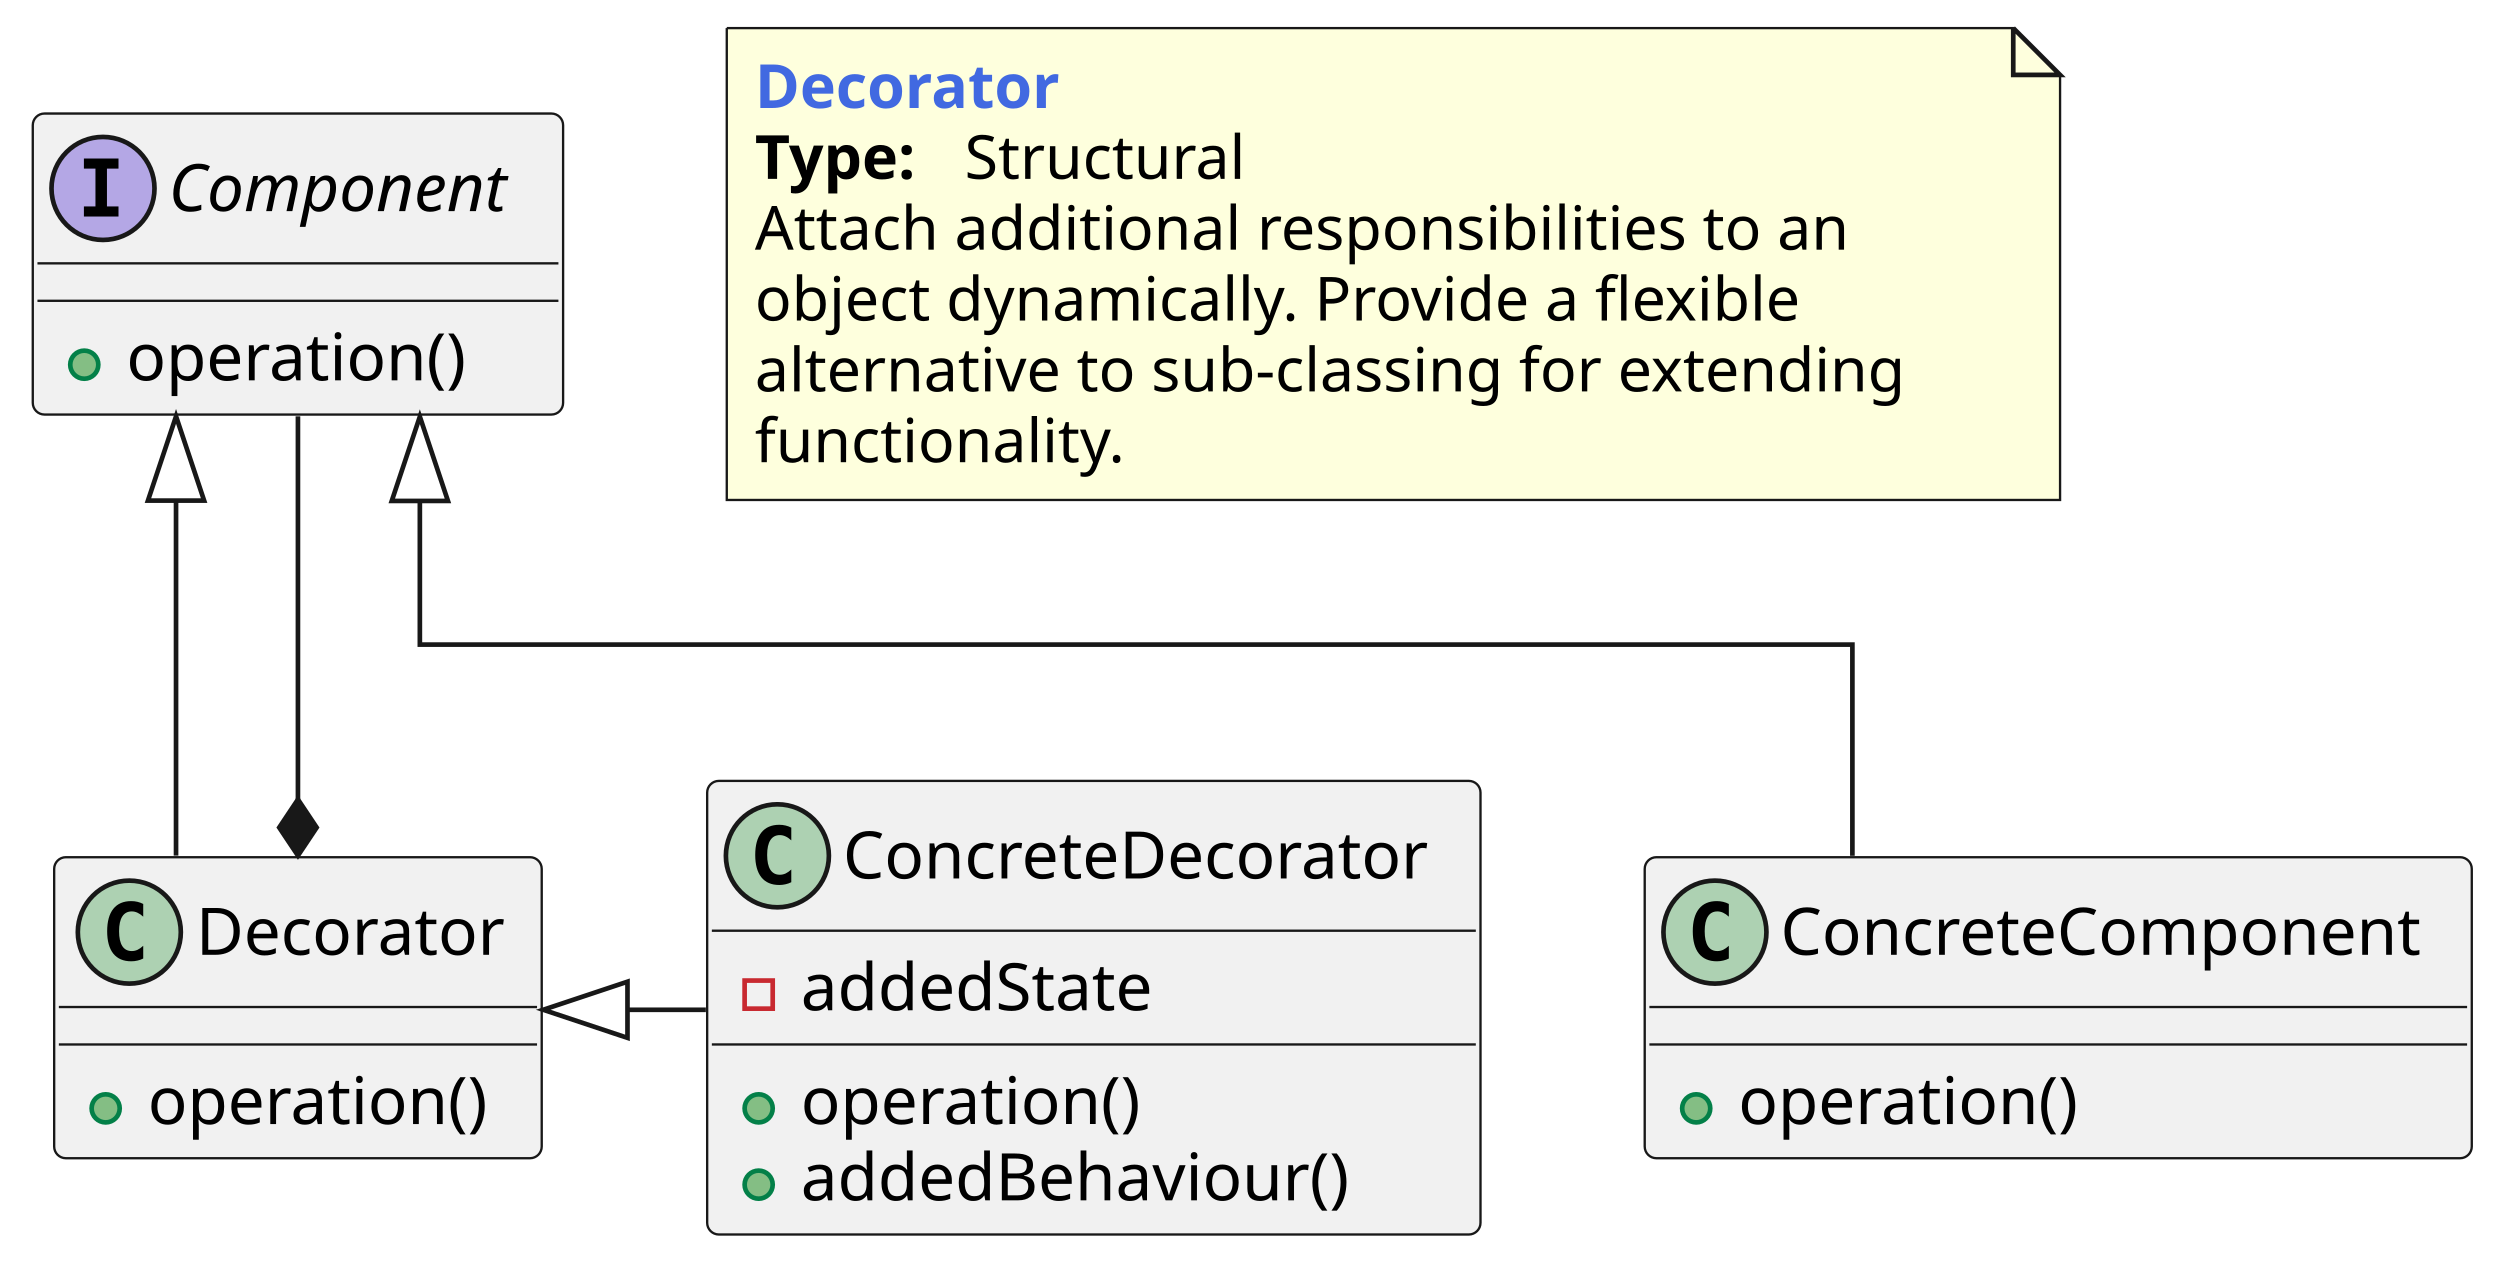
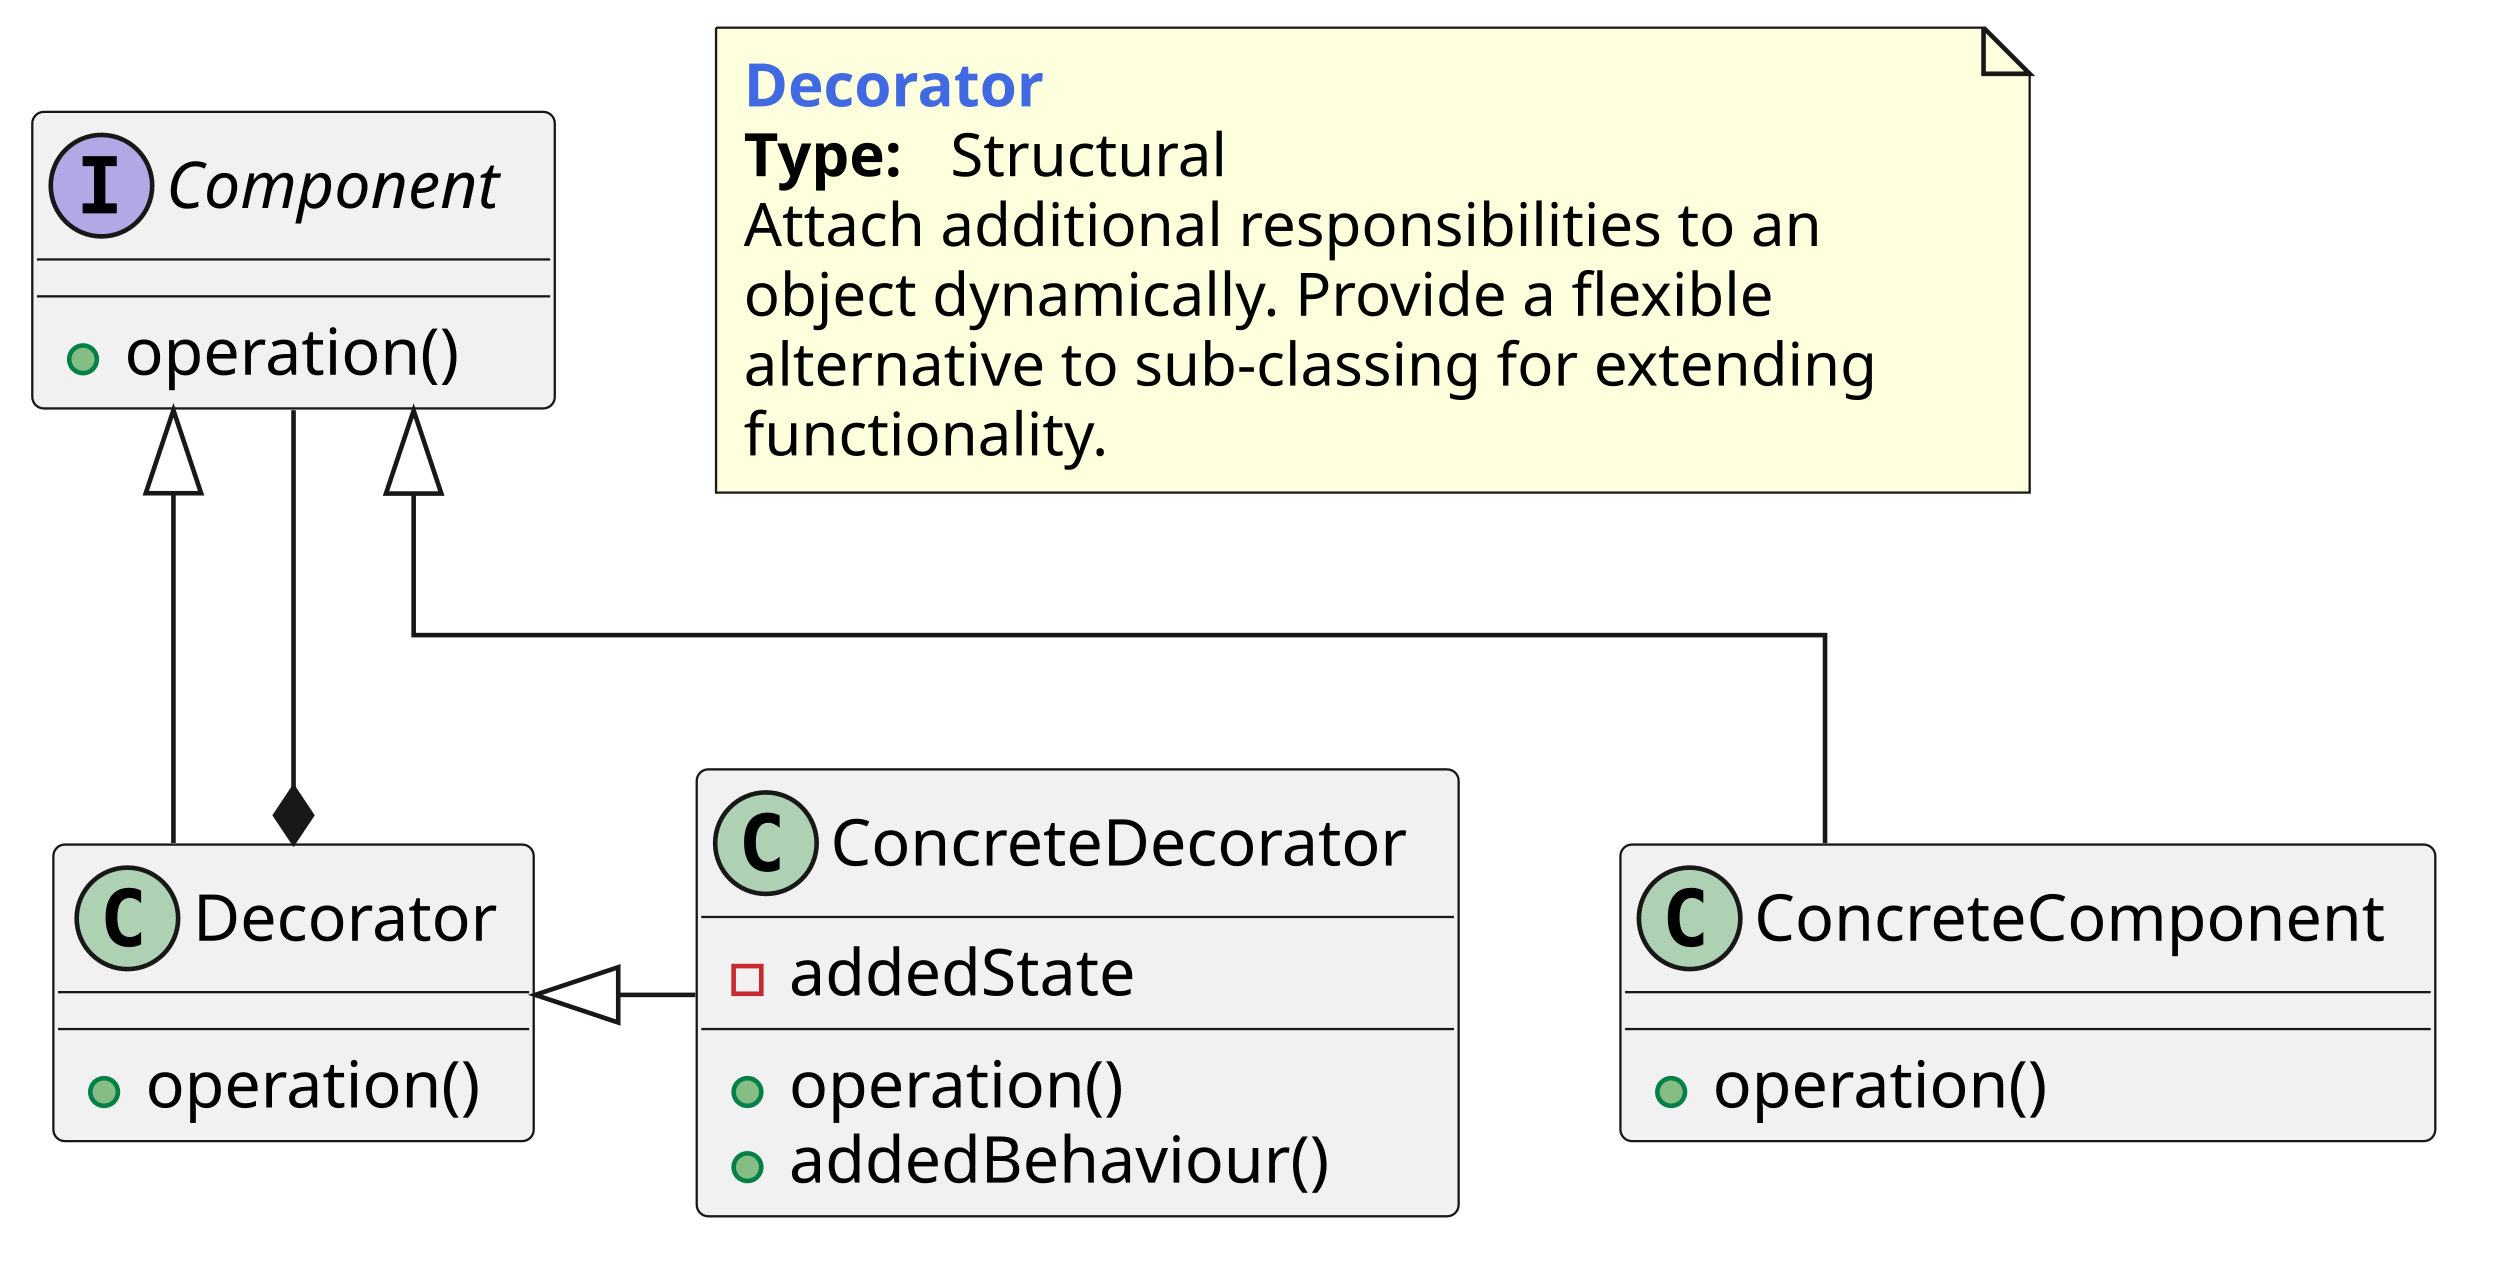
- <svg xmlns="http://www.w3.org/2000/svg" contentStyleType="text/css" data-diagram-type="CLASS" height="270px" preserveAspectRatio="none" style="width:534px;height:270px;" version="1.1" viewBox="0 0 534 270" width="534px" zoomAndPan="magnify">
+ <svg xmlns="http://www.w3.org/2000/svg" contentStyleType="text/css" data-diagram-type="CLASS" height="278px" preserveAspectRatio="none" style="width:542px;height:278px;" version="1.1" viewBox="0 0 542 278" width="542px" zoomAndPan="magnify">
  <defs />
  <g>
    <g class="entity" data-qualified-name="Component" data-source-line="5" id="ent0002">
      <rect fill="#F1F1F1" height="64.297" rx="2.5" ry="2.5" style="stroke:#181818;stroke-width:0.5;" width="113.279" x="7" y="24.25" />
      <ellipse cx="22" cy="40.25" fill="#B4A7E5" rx="11" ry="11" style="stroke:#181818;stroke-width:1;" />
      <path d="M17.922,36.016 L17.922,33.859 L25.312,33.859 L25.312,36.016 L22.844,36.016 L22.844,44.094 L25.312,44.094 L25.312,46.25 L17.922,46.25 L17.922,44.094 L20.391,44.094 L20.391,36.016 L17.922,36.016 Z " fill="#000000" />
      <text fill="#000000" font-family="sans-serif" font-size="14" font-style="italic" lengthAdjust="spacing" textLength="81.279" x="36" y="45.097">Component</text>
      <line style="stroke:#181818;stroke-width:0.5;" x1="8" x2="119.279" y1="56.25" y2="56.25" />
      <line style="stroke:#181818;stroke-width:0.5;" x1="8" x2="119.279" y1="64.25" y2="64.25" />
      <g data-visibility-modifier="PUBLIC_METHOD">
        <ellipse cx="18" cy="77.898" fill="#84BE84" rx="3" ry="3" style="stroke:#038048;stroke-width:1;" />
      </g>
      <text fill="#000000" font-family="sans-serif" font-size="14" lengthAdjust="spacing" textLength="78.142" x="27" y="81.245">operation()</text>
    </g>
    <g class="entity" data-qualified-name="ConcreteComponent" data-source-line="9" id="ent0003">
      <rect fill="#F1F1F1" height="64.297" rx="2.5" ry="2.5" style="stroke:#181818;stroke-width:0.5;" width="176.662" x="351.31" y="183.1" />
      <ellipse cx="366.31" cy="199.1" fill="#ADD1B2" rx="11" ry="11" style="stroke:#181818;stroke-width:1;" />
      <path d="M369.279,204.741 Q368.701,205.037 368.06,205.178 Q367.419,205.334 366.716,205.334 Q364.216,205.334 362.888,203.694 Q361.576,202.037 361.576,198.912 Q361.576,195.787 362.888,194.131 Q364.216,192.475 366.716,192.475 Q367.419,192.475 368.06,192.631 Q368.716,192.787 369.279,193.084 L369.279,195.803 Q368.654,195.225 368.06,194.959 Q367.466,194.678 366.841,194.678 Q365.498,194.678 364.81,195.756 Q364.123,196.819 364.123,198.912 Q364.123,201.006 364.81,202.084 Q365.498,203.147 366.841,203.147 Q367.466,203.147 368.06,202.881 Q368.654,202.6 369.279,202.022 L369.279,204.741 Z " fill="#000000" />
      <text fill="#000000" font-family="sans-serif" font-size="14" lengthAdjust="spacing" textLength="144.662" x="380.31" y="203.947">ConcreteComponent</text>
      <line style="stroke:#181818;stroke-width:0.5;" x1="352.31" x2="526.972" y1="215.1" y2="215.1" />
      <line style="stroke:#181818;stroke-width:0.5;" x1="352.31" x2="526.972" y1="223.1" y2="223.1" />
      <g data-visibility-modifier="PUBLIC_METHOD">
        <ellipse cx="362.31" cy="236.748" fill="#84BE84" rx="3" ry="3" style="stroke:#038048;stroke-width:1;" />
      </g>
      <text fill="#000000" font-family="sans-serif" font-size="14" lengthAdjust="spacing" textLength="78.142" x="371.31" y="240.095">operation()</text>
    </g>
    <g class="entity" data-qualified-name="Decorator" data-source-line="13" id="ent0004">
      <rect fill="#F1F1F1" height="64.297" rx="2.5" ry="2.5" style="stroke:#181818;stroke-width:0.5;" width="104.142" x="11.57" y="183.1" />
      <ellipse cx="27.623" cy="199.1" fill="#ADD1B2" rx="11" ry="11" style="stroke:#181818;stroke-width:1;" />
      <path d="M30.592,204.741 Q30.014,205.037 29.373,205.178 Q28.732,205.334 28.029,205.334 Q25.529,205.334 24.201,203.694 Q22.889,202.037 22.889,198.912 Q22.889,195.787 24.201,194.131 Q25.529,192.475 28.029,192.475 Q28.732,192.475 29.373,192.631 Q30.029,192.787 30.592,193.084 L30.592,195.803 Q29.967,195.225 29.373,194.959 Q28.779,194.678 28.154,194.678 Q26.81,194.678 26.123,195.756 Q25.435,196.819 25.435,198.912 Q25.435,201.006 26.123,202.084 Q26.81,203.147 28.154,203.147 Q28.779,203.147 29.373,202.881 Q29.967,202.6 30.592,202.022 L30.592,204.741 Z " fill="#000000" />
      <text fill="#000000" font-family="sans-serif" font-size="14" lengthAdjust="spacing" textLength="69.802" x="41.857" y="203.947">Decorator</text>
      <line style="stroke:#181818;stroke-width:0.5;" x1="12.57" x2="114.712" y1="215.1" y2="215.1" />
      <line style="stroke:#181818;stroke-width:0.5;" x1="12.57" x2="114.712" y1="223.1" y2="223.1" />
      <g data-visibility-modifier="PUBLIC_METHOD">
        <ellipse cx="22.57" cy="236.748" fill="#84BE84" rx="3" ry="3" style="stroke:#038048;stroke-width:1;" />
      </g>
      <text fill="#000000" font-family="sans-serif" font-size="14" lengthAdjust="spacing" textLength="78.142" x="31.57" y="240.095">operation()</text>
    </g>
    <g class="entity" data-qualified-name="ConcreteDecorator" data-source-line="17" id="ent0005">
      <rect fill="#F1F1F1" height="96.891" rx="2.5" ry="2.5" style="stroke:#181818;stroke-width:0.5;" width="165.185" x="151.05" y="166.8" />
      <ellipse cx="166.05" cy="182.8" fill="#ADD1B2" rx="11" ry="11" style="stroke:#181818;stroke-width:1;" />
      <path d="M169.019,188.441 Q168.441,188.738 167.8,188.878 Q167.159,189.034 166.456,189.034 Q163.956,189.034 162.628,187.394 Q161.316,185.738 161.316,182.613 Q161.316,179.488 162.628,177.831 Q163.956,176.175 166.456,176.175 Q167.159,176.175 167.8,176.331 Q168.456,176.488 169.019,176.784 L169.019,179.503 Q168.394,178.925 167.8,178.659 Q167.206,178.378 166.581,178.378 Q165.238,178.378 164.55,179.456 Q163.863,180.519 163.863,182.613 Q163.863,184.706 164.55,185.784 Q165.238,186.847 166.581,186.847 Q167.206,186.847 167.8,186.581 Q168.394,186.3 169.019,185.722 L169.019,188.441 Z " fill="#000000" />
      <text fill="#000000" font-family="sans-serif" font-size="14" lengthAdjust="spacing" textLength="133.185" x="180.05" y="187.647">ConcreteDecorator</text>
      <line style="stroke:#181818;stroke-width:0.5;" x1="152.05" x2="315.235" y1="198.8" y2="198.8" />
      <g data-visibility-modifier="PRIVATE_FIELD">
        <rect fill="none" height="6" style="stroke:#C82930;stroke-width:1;" width="6" x="159.05" y="209.448" />
      </g>
      <text fill="#000000" font-family="sans-serif" font-size="14" lengthAdjust="spacing" textLength="80.91" x="171.05" y="215.795">addedState</text>
      <line style="stroke:#181818;stroke-width:0.5;" x1="152.05" x2="315.235" y1="223.097" y2="223.097" />
      <g data-visibility-modifier="PUBLIC_METHOD">
        <ellipse cx="162.05" cy="236.745" fill="#84BE84" rx="3" ry="3" style="stroke:#038048;stroke-width:1;" />
      </g>
      <text fill="#000000" font-family="sans-serif" font-size="14" lengthAdjust="spacing" textLength="78.142" x="171.05" y="240.092">operation()</text>
      <g data-visibility-modifier="PUBLIC_METHOD">
        <ellipse cx="162.05" cy="253.042" fill="#84BE84" rx="3" ry="3" style="stroke:#038048;stroke-width:1;" />
      </g>
      <text fill="#000000" font-family="sans-serif" font-size="14" lengthAdjust="spacing" textLength="125.815" x="171.05" y="256.389">addedBehaviour()</text>
    </g>
    <g class="entity" data-qualified-name="N1" data-source-line="29" id="ent0010">
      <path d="M155.24,6 L155.24,106.797 L440.03,106.797 L440.03,16 L430.03,6 L155.24,6" fill="#FEFFDD" style="stroke:#181818;stroke-width:0.5;" />
      <path d="M430.03,6 L430.03,16 L440.03,16 L430.03,6" fill="#FEFFDD" style="stroke:#181818;stroke-width:1;" />
-       <text fill="#4169E1" font-family="sans-serif" font-size="13" font-weight="bold" lengthAdjust="spacing" textLength="72.985" x="161.24" y="23.067">Decorator</text>
-       <text fill="#000000" font-family="sans-serif" font-size="13" font-weight="bold" lengthAdjust="spacing" textLength="40.663" x="161.24" y="38.2">Type:</text>
+       <text fill="#4169E1" font-family="sans-serif" font-size="13" font-weight="700" lengthAdjust="spacing" textLength="72.985" x="161.24" y="23.067">Decorator</text>
+       <text fill="#000000" font-family="sans-serif" font-size="13" font-weight="700" lengthAdjust="spacing" textLength="40.663" x="161.24" y="38.2">Type:</text>
      <text fill="#000000" font-family="sans-serif" font-size="13" lengthAdjust="spacing" textLength="64.34" x="206.035" y="38.2">Structural</text>
      <text fill="#000000" font-family="sans-serif" font-size="13" lengthAdjust="spacing" textLength="250.301" x="161.24" y="53.333">Attach additional responsibilities to an</text>
      <text fill="#000000" font-family="sans-serif" font-size="13" lengthAdjust="spacing" textLength="243.191" x="161.24" y="68.465">object dynamically. Provide a flexible</text>
      <text fill="#000000" font-family="sans-serif" font-size="13" lengthAdjust="spacing" textLength="263.79" x="161.24" y="83.598">alternative to sub-classing for extending</text>
      <text fill="#000000" font-family="sans-serif" font-size="13" lengthAdjust="spacing" textLength="85.217" x="161.24" y="98.731">functionality.</text>
    </g>
    <g class="link" data-entity-1="ent0002" data-entity-2="ent0003" data-link-type="extension" data-source-line="23" id="lnk6">
      <path codeLine="23" d="M89.68,107 C89.68,129.61 89.68,137.69 89.68,137.69 C89.68,137.69 395.67,137.69 395.67,137.69 C395.67,137.69 395.67,161.55 395.67,182.8" fill="none" id="Component-backto-ConcreteComponent" style="stroke:#181818;stroke-width:1;" />
      <polygon fill="none" points="89.68,89,83.68,107,95.68,107,89.68,89" style="stroke:#181818;stroke-width:1;" />
    </g>
    <g class="link" data-entity-1="ent0002" data-entity-2="ent0004" data-link-type="extension" data-source-line="24" id="lnk7">
      <path codeLine="24" d="M37.6,106.93 C37.6,134.34 37.6,155.36 37.6,182.76" fill="none" id="Component-backto-Decorator" style="stroke:#181818;stroke-width:1;" />
      <polygon fill="none" points="37.6,88.93,31.6,106.93,43.6,106.93,37.6,88.93" style="stroke:#181818;stroke-width:1;" />
    </g>
    <g class="link" data-entity-1="ent0002" data-entity-2="ent0004" data-link-type="composition" data-source-line="25" id="lnk8">
      <path codeLine="25" d="M63.64,88.93 C63.64,116.34 63.64,143.36 63.64,170.76" fill="none" id="Component-to-Decorator" style="stroke:#181818;stroke-width:1;" />
      <polygon fill="#181818" points="63.64,182.76,67.64,176.76,63.64,170.76,59.64,176.76,63.64,182.76" style="stroke:#181818;stroke-width:1;" />
    </g>
    <g class="link" data-entity-1="ent0004" data-entity-2="ent0005" data-link-type="extension" data-source-line="26" id="lnk9">
      <path codeLine="26" d="M134.03,215.69 C145.06,215.69 138.94,215.69 150.77,215.69" fill="none" id="Decorator-backto-ConcreteDecorator" style="stroke:#181818;stroke-width:1;" />
      <polygon fill="none" points="116.03,215.69,134.03,221.69,134.03,209.69,116.03,215.69" style="stroke:#181818;stroke-width:1;" />
    </g>
  </g>
</svg>
